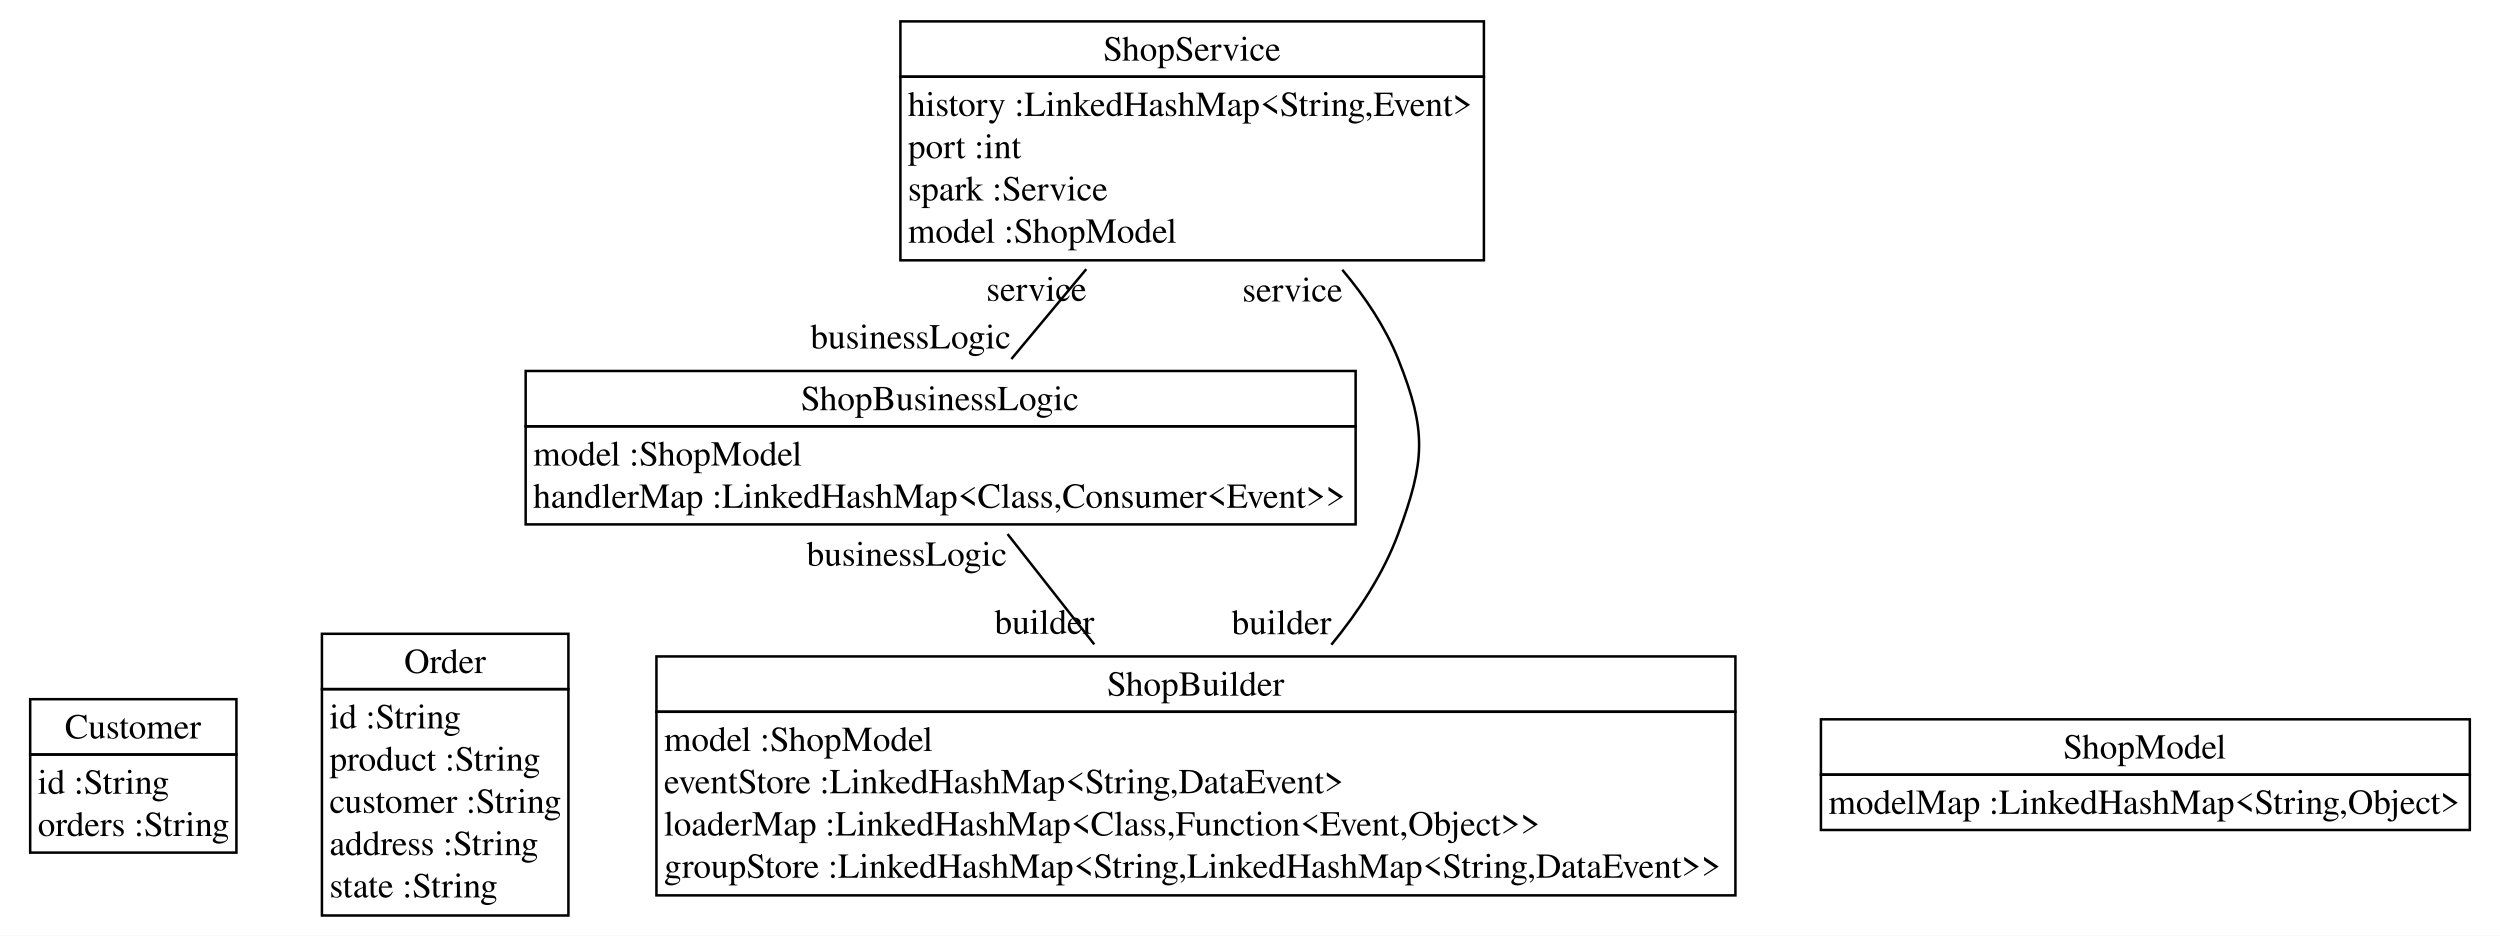
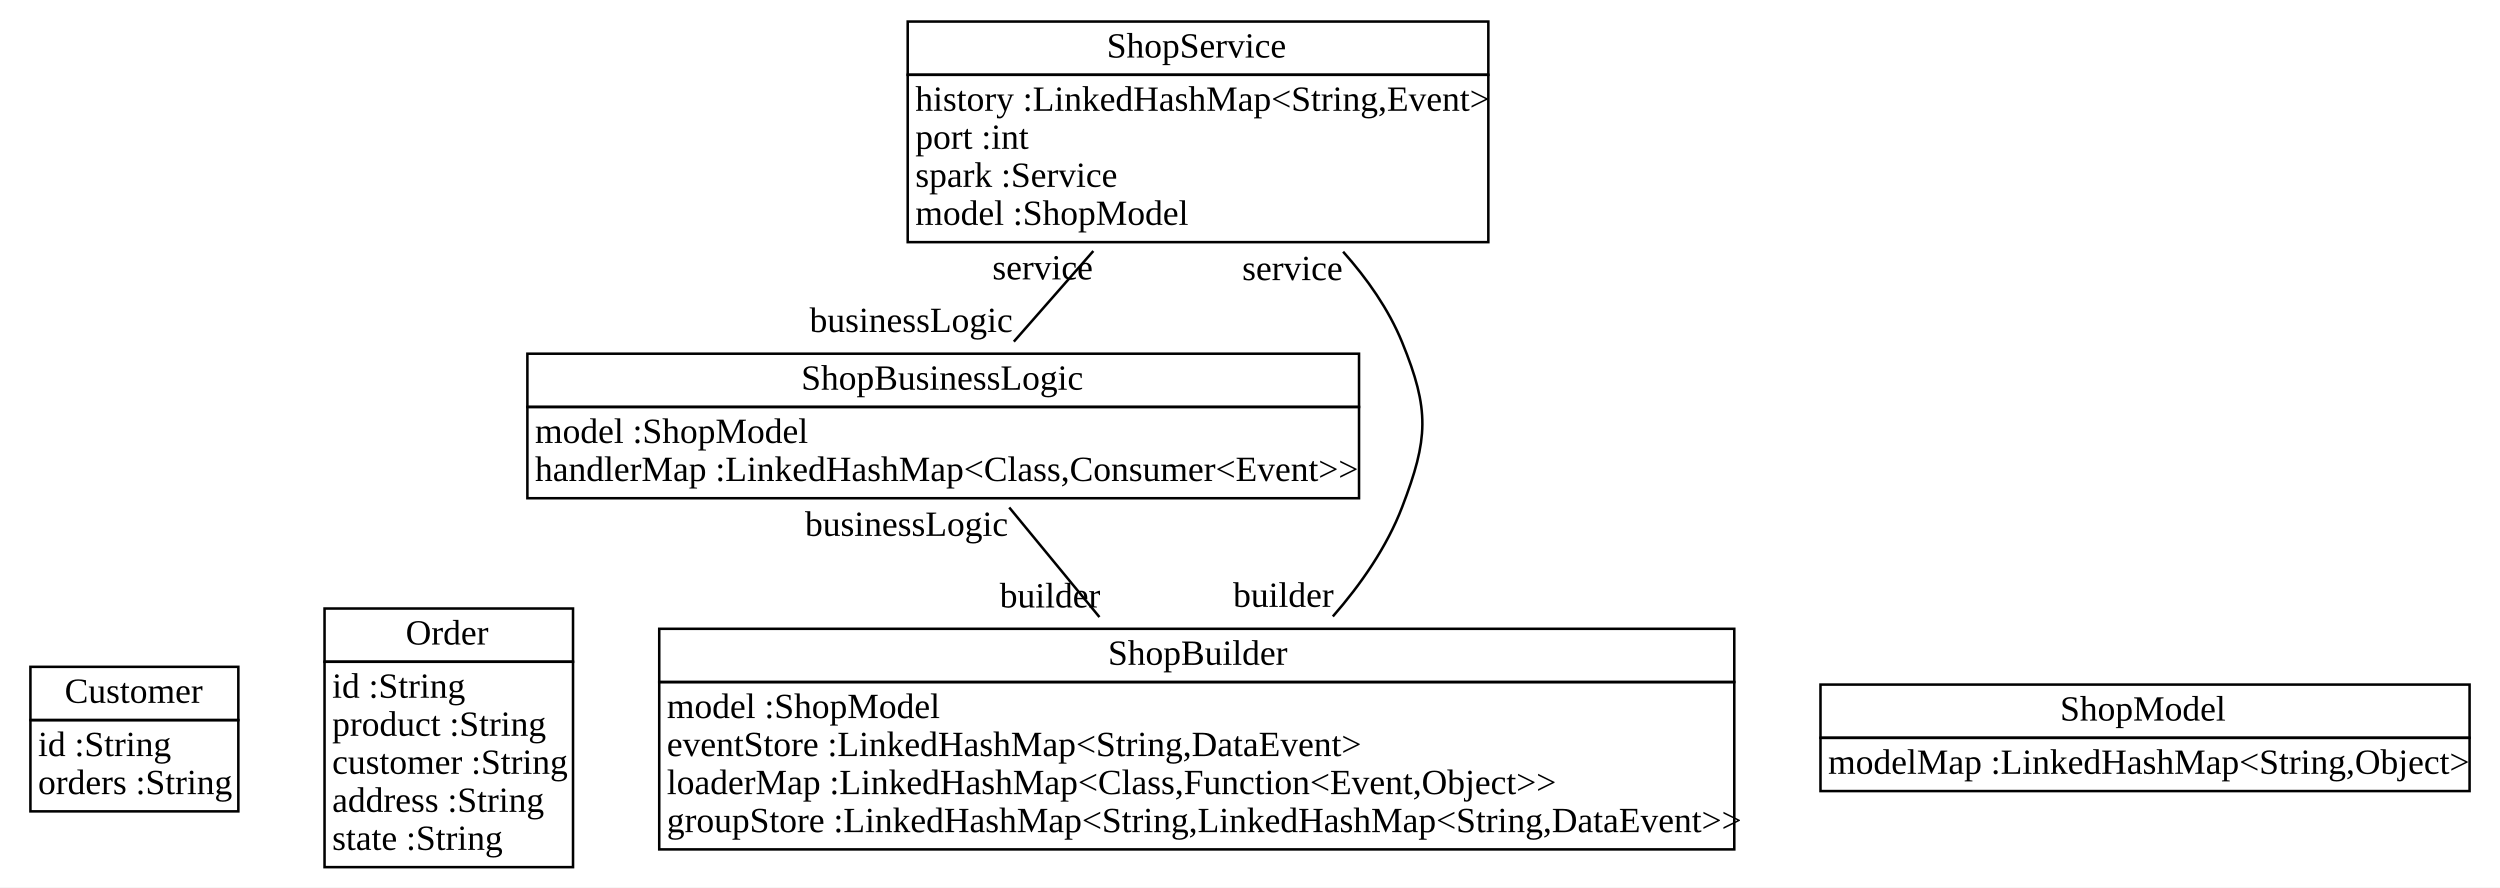
- <svg xmlns="http://www.w3.org/2000/svg" width="994px" height="372px" viewBox="0.00 0.00 994.00 372.00">
-   <g id="graph0" class="graph" transform="scale(1.0 1.0) rotate(0) translate(4 368)">
-     <polygon fill="white" stroke="transparent" points="-4,4 -4,-368 990,-368 990,4 -4,4" />
+ <svg xmlns="http://www.w3.org/2000/svg" width="986px" height="350px" viewBox="0.00 0.00 986.00 350.00">
+   <g id="graph0" class="graph" transform="scale(1.0 1.0) rotate(0) translate(4 346)">
+     <polygon fill="white" stroke="none" points="-4,4 -4,-346 982,-346 982,4 -4,4" />
    <g id="node1" class="node">
-       <polygon fill="none" stroke="black" points="8,-68 8,-90 90,-90 90,-68 8,-68" />
-       <text text-anchor="start" x="21.78" y="-74.4" font-family="Times,serif" font-size="14.00">Customer</text>
-       <polygon fill="none" stroke="black" points="8,-29 8,-68 90,-68 90,-29 8,-29" />
-       <text text-anchor="start" x="11" y="-52.4" font-family="Times,serif" font-size="14.00">id :String</text>
-       <text text-anchor="start" x="11" y="-35.6" font-family="Times,serif" font-size="14.00">orders :String</text>
+       <polygon fill="none" stroke="black" points="8,-62 8,-83 90,-83 90,-62 8,-62" />
+       <text text-anchor="start" x="21.5" y="-68.8" font-family="Times New Roman,serif" font-size="14.00">Customer</text>
+       <polygon fill="none" stroke="black" points="8,-26 8,-62 90,-62 90,-26 8,-26" />
+       <text text-anchor="start" x="11" y="-47.8" font-family="Times New Roman,serif" font-size="14.00">id :String</text>
+       <text text-anchor="start" x="11" y="-32.8" font-family="Times New Roman,serif" font-size="14.00">orders :String</text>
    </g>
    <g id="node2" class="node">
-       <polygon fill="none" stroke="black" points="124,-94 124,-116 222,-116 222,-94 124,-94" />
-       <text text-anchor="start" x="156.68" y="-100.4" font-family="Times,serif" font-size="14.00">Order</text>
-       <polygon fill="none" stroke="black" points="124,-4 124,-94 222,-94 222,-4 124,-4" />
-       <text text-anchor="start" x="127" y="-78.4" font-family="Times,serif" font-size="14.00">id :String</text>
-       <text text-anchor="start" x="127" y="-61.6" font-family="Times,serif" font-size="14.00">product :String</text>
-       <text text-anchor="start" x="127" y="-44.8" font-family="Times,serif" font-size="14.00">customer :String</text>
-       <text text-anchor="start" x="127" y="-28" font-family="Times,serif" font-size="14.00">address :String</text>
-       <text text-anchor="start" x="127" y="-11.2" font-family="Times,serif" font-size="14.00">state :String</text>
+       <polygon fill="none" stroke="black" points="124,-85 124,-106 222,-106 222,-85 124,-85" />
+       <text text-anchor="start" x="156" y="-91.8" font-family="Times New Roman,serif" font-size="14.00">Order</text>
+       <polygon fill="none" stroke="black" points="124,-4 124,-85 222,-85 222,-4 124,-4" />
+       <text text-anchor="start" x="127" y="-70.8" font-family="Times New Roman,serif" font-size="14.00">id :String</text>
+       <text text-anchor="start" x="127" y="-55.8" font-family="Times New Roman,serif" font-size="14.00">product :String</text>
+       <text text-anchor="start" x="127" y="-40.8" font-family="Times New Roman,serif" font-size="14.00">customer :String</text>
+       <text text-anchor="start" x="127" y="-25.8" font-family="Times New Roman,serif" font-size="14.00">address :String</text>
+       <text text-anchor="start" x="127" y="-10.8" font-family="Times New Roman,serif" font-size="14.00">state :String</text>
    </g>
    <g id="node3" class="node">
-       <polygon fill="none" stroke="black" points="257,-85 257,-107 686,-107 686,-85 257,-85" />
-       <text text-anchor="start" x="436.11" y="-91.4" font-family="Times,serif" font-size="14.00">ShopBuilder</text>
-       <polygon fill="none" stroke="black" points="257,-12 257,-85 686,-85 686,-12 257,-12" />
-       <text text-anchor="start" x="260" y="-69.4" font-family="Times,serif" font-size="14.00">model :ShopModel</text>
-       <text text-anchor="start" x="260" y="-52.6" font-family="Times,serif" font-size="14.00">eventStore :LinkedHashMap&lt;String,DataEvent&gt;</text>
-       <text text-anchor="start" x="260" y="-35.8" font-family="Times,serif" font-size="14.00">loaderMap :LinkedHashMap&lt;Class,Function&lt;Event,Object&gt;&gt;</text>
-       <text text-anchor="start" x="260" y="-19" font-family="Times,serif" font-size="14.00">groupStore :LinkedHashMap&lt;String,LinkedHashMap&lt;String,DataEvent&gt;&gt;</text>
+       <polygon fill="none" stroke="black" points="256,-77 256,-98 680,-98 680,-77 256,-77" />
+       <text text-anchor="start" x="433" y="-83.8" font-family="Times New Roman,serif" font-size="14.00">ShopBuilder</text>
+       <polygon fill="none" stroke="black" points="256,-11 256,-77 680,-77 680,-11 256,-11" />
+       <text text-anchor="start" x="259" y="-62.8" font-family="Times New Roman,serif" font-size="14.00">model :ShopModel</text>
+       <text text-anchor="start" x="259" y="-47.8" font-family="Times New Roman,serif" font-size="14.00">eventStore :LinkedHashMap&lt;String,DataEvent&gt;</text>
+       <text text-anchor="start" x="259" y="-32.8" font-family="Times New Roman,serif" font-size="14.00">loaderMap :LinkedHashMap&lt;Class,Function&lt;Event,Object&gt;&gt;</text>
+       <text text-anchor="start" x="259" y="-17.8" font-family="Times New Roman,serif" font-size="14.00">groupStore :LinkedHashMap&lt;String,LinkedHashMap&lt;String,DataEvent&gt;&gt;</text>
    </g>
    <g id="node4" class="node">
-       <polygon fill="none" stroke="black" points="205,-198.5 205,-220.5 535,-220.5 535,-198.5 205,-198.5" />
-       <text text-anchor="start" x="314.39" y="-204.9" font-family="Times,serif" font-size="14.00">ShopBusinessLogic</text>
-       <polygon fill="none" stroke="black" points="205,-159.5 205,-198.5 535,-198.5 535,-159.5 205,-159.5" />
-       <text text-anchor="start" x="208" y="-182.9" font-family="Times,serif" font-size="14.00">model :ShopModel</text>
-       <text text-anchor="start" x="208" y="-166.1" font-family="Times,serif" font-size="14.00">handlerMap :LinkedHashMap&lt;Class,Consumer&lt;Event&gt;&gt;</text>
+       <polygon fill="none" stroke="black" points="204,-185.5 204,-206.5 532,-206.5 532,-185.5 204,-185.5" />
+       <text text-anchor="start" x="312" y="-192.3" font-family="Times New Roman,serif" font-size="14.00">ShopBusinessLogic</text>
+       <polygon fill="none" stroke="black" points="204,-149.5 204,-185.5 532,-185.5 532,-149.5 204,-149.5" />
+       <text text-anchor="start" x="207" y="-171.3" font-family="Times New Roman,serif" font-size="14.00">model :ShopModel</text>
+       <text text-anchor="start" x="207" y="-156.3" font-family="Times New Roman,serif" font-size="14.00">handlerMap :LinkedHashMap&lt;Class,Consumer&lt;Event&gt;&gt;</text>
    </g>
    <g id="edge1" class="edge">
-       <path fill="none" stroke="black" d="M431.08,-111.79C419.5,-126.52 407.15,-142.24 396.6,-155.66" />
-       <text text-anchor="middle" x="356.55" y="-143.06" font-family="Times,serif" font-size="14.00">businessLogic</text>
-       <text text-anchor="middle" x="411.25" y="-115.99" font-family="Times,serif" font-size="14.00">builder</text>
+       <path fill="none" stroke="black" d="M429.623,-102.628C417.726,-117.083 404.9,-132.667 394.045,-145.855" />
+       <text text-anchor="middle" x="353.545" y="-134.655" font-family="Times New Roman,serif" font-size="14.00">businessLogic</text>
+       <text text-anchor="middle" x="410.123" y="-106.428" font-family="Times New Roman,serif" font-size="14.00">builder</text>
    </g>
    <g id="node6" class="node">
-       <polygon fill="none" stroke="black" points="354,-337.5 354,-359.5 586,-359.5 586,-337.5 354,-337.5" />
-       <text text-anchor="start" x="434.62" y="-343.9" font-family="Times,serif" font-size="14.00">ShopService</text>
-       <polygon fill="none" stroke="black" points="354,-264.5 354,-337.5 586,-337.5 586,-264.5 354,-264.5" />
-       <text text-anchor="start" x="357" y="-321.9" font-family="Times,serif" font-size="14.00">history :LinkedHashMap&lt;String,Event&gt;</text>
-       <text text-anchor="start" x="357" y="-305.1" font-family="Times,serif" font-size="14.00">port :int</text>
-       <text text-anchor="start" x="357" y="-288.3" font-family="Times,serif" font-size="14.00">spark :Service</text>
-       <text text-anchor="start" x="357" y="-271.5" font-family="Times,serif" font-size="14.00">model :ShopModel</text>
+       <polygon fill="none" stroke="black" points="354,-316.5 354,-337.5 583,-337.5 583,-316.5 354,-316.5" />
+       <text text-anchor="start" x="432.5" y="-323.3" font-family="Times New Roman,serif" font-size="14.00">ShopService</text>
+       <polygon fill="none" stroke="black" points="354,-250.5 354,-316.5 583,-316.5 583,-250.5 354,-250.5" />
+       <text text-anchor="start" x="357" y="-302.3" font-family="Times New Roman,serif" font-size="14.00">history :LinkedHashMap&lt;String,Event&gt;</text>
+       <text text-anchor="start" x="357" y="-287.3" font-family="Times New Roman,serif" font-size="14.00">port :int</text>
+       <text text-anchor="start" x="357" y="-272.3" font-family="Times New Roman,serif" font-size="14.00">spark :Service</text>
+       <text text-anchor="start" x="357" y="-257.3" font-family="Times New Roman,serif" font-size="14.00">model :ShopModel</text>
    </g>
    <g id="edge2" class="edge">
-       <path fill="none" stroke="black" d="M525.34,-111.65C536.23,-124.93 546.12,-140.03 552,-156 562.6,-184.78 563.36,-196.51 552,-225 546.87,-237.88 538.8,-249.94 529.69,-260.73" />
-       <text text-anchor="middle" x="509.87" y="-248.13" font-family="Times,serif" font-size="14.00">service</text>
-       <text text-anchor="middle" x="505.51" y="-115.85" font-family="Times,serif" font-size="14.00">builder</text>
+       <path fill="none" stroke="black" d="M521.67,-102.863C532.806,-115.622 542.975,-130.299 549,-146 559.35,-172.971 559.933,-184.26 549,-211 543.683,-224.006 535.217,-236.067 525.722,-246.729" />
+       <text text-anchor="middle" x="505.722" y="-235.529" font-family="Times New Roman,serif" font-size="14.00">service</text>
+       <text text-anchor="middle" x="502.17" y="-106.663" font-family="Times New Roman,serif" font-size="14.00">builder</text>
    </g>
    <g id="edge3" class="edge">
-       <path fill="none" stroke="black" d="M398.12,-225.25C407.36,-236.34 417.85,-248.92 427.9,-260.98" />
-       <text text-anchor="middle" x="408.08" y="-248.38" font-family="Times,serif" font-size="14.00">service</text>
-       <text text-anchor="middle" x="358.07" y="-229.45" font-family="Times,serif" font-size="14.00">businessLogic</text>
+       <path fill="none" stroke="black" d="M395.856,-211.255C405.565,-222.324 416.669,-234.983 427.209,-246.998" />
+       <text text-anchor="middle" x="407.209" y="-235.798" font-family="Times New Roman,serif" font-size="14.00">service</text>
+       <text text-anchor="middle" x="355.356" y="-215.055" font-family="Times New Roman,serif" font-size="14.00">businessLogic</text>
    </g>
    <g id="node5" class="node">
-       <polygon fill="none" stroke="black" points="720,-60 720,-82 978,-82 978,-60 720,-60" />
-       <text text-anchor="start" x="816.33" y="-66.4" font-family="Times,serif" font-size="14.00">ShopModel</text>
-       <polygon fill="none" stroke="black" points="720,-38 720,-60 978,-60 978,-38 720,-38" />
-       <text text-anchor="start" x="723" y="-44.4" font-family="Times,serif" font-size="14.00">modelMap :LinkedHashMap&lt;String,Object&gt;</text>
+       <polygon fill="none" stroke="black" points="714,-55 714,-76 970,-76 970,-55 714,-55" />
+       <text text-anchor="start" x="808.5" y="-61.8" font-family="Times New Roman,serif" font-size="14.00">ShopModel</text>
+       <polygon fill="none" stroke="black" points="714,-34 714,-55 970,-55 970,-34 714,-34" />
+       <text text-anchor="start" x="717" y="-40.8" font-family="Times New Roman,serif" font-size="14.00">modelMap :LinkedHashMap&lt;String,Object&gt;</text>
    </g>
  </g>
</svg>
